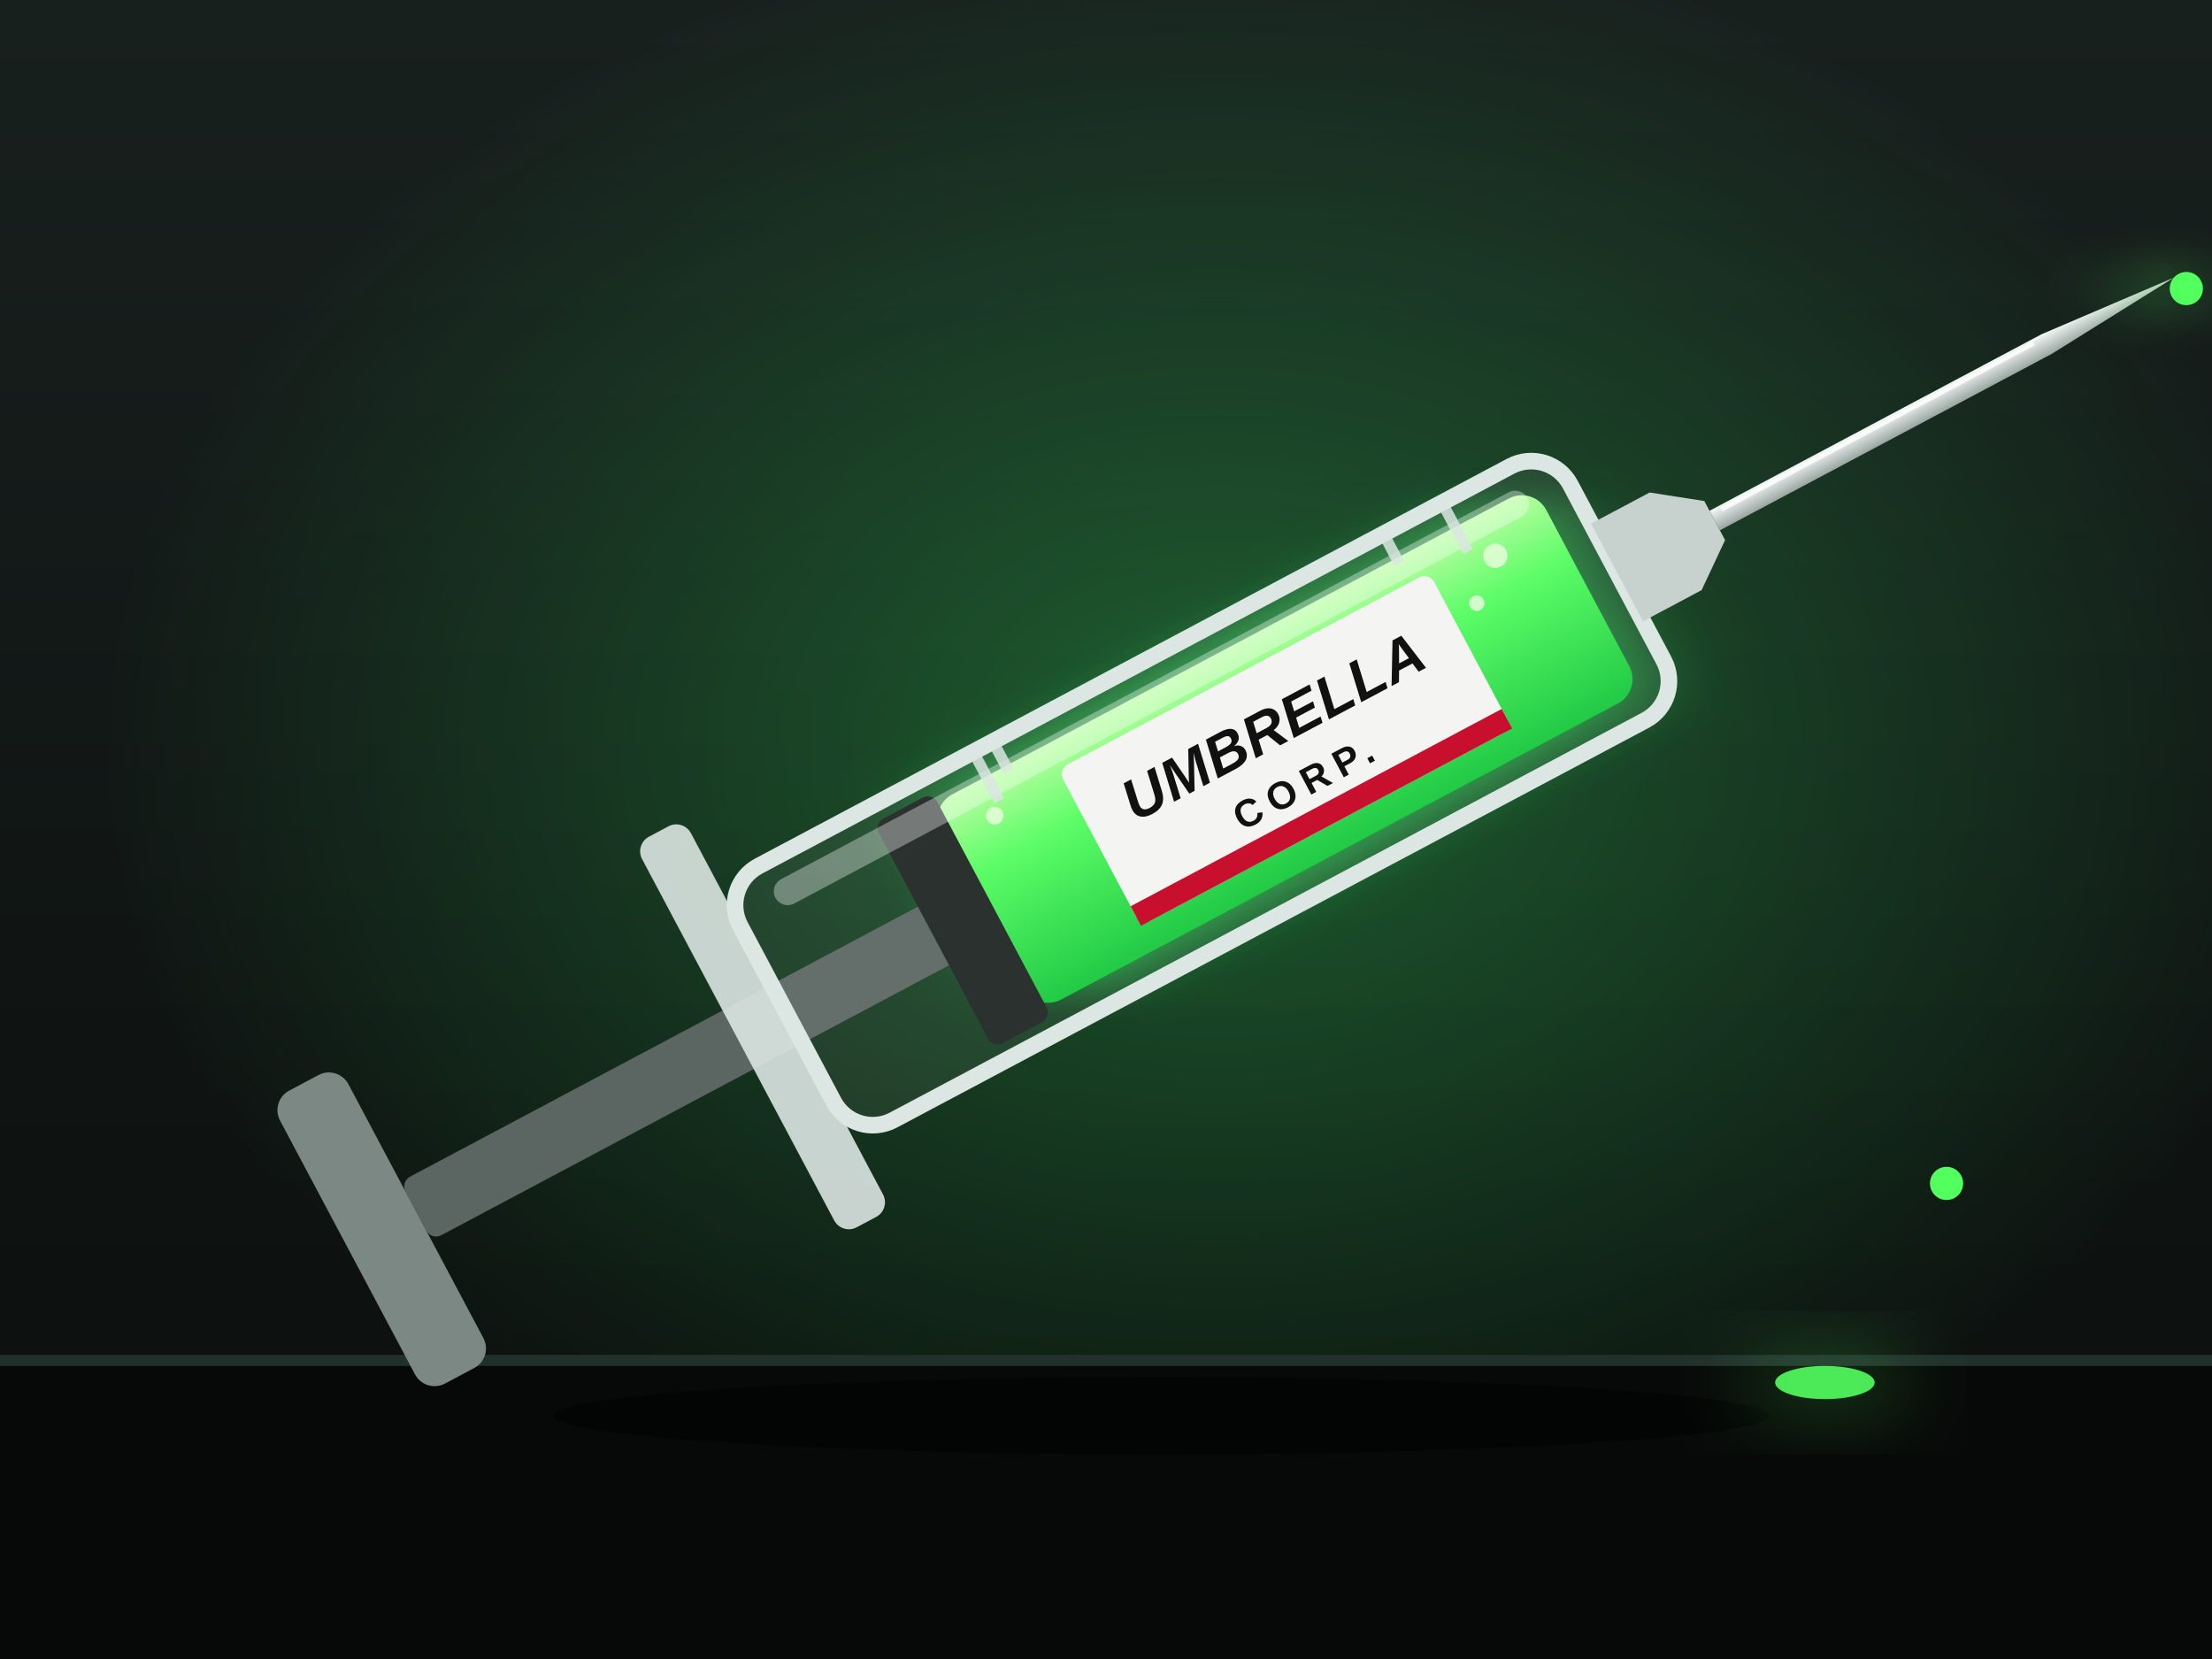
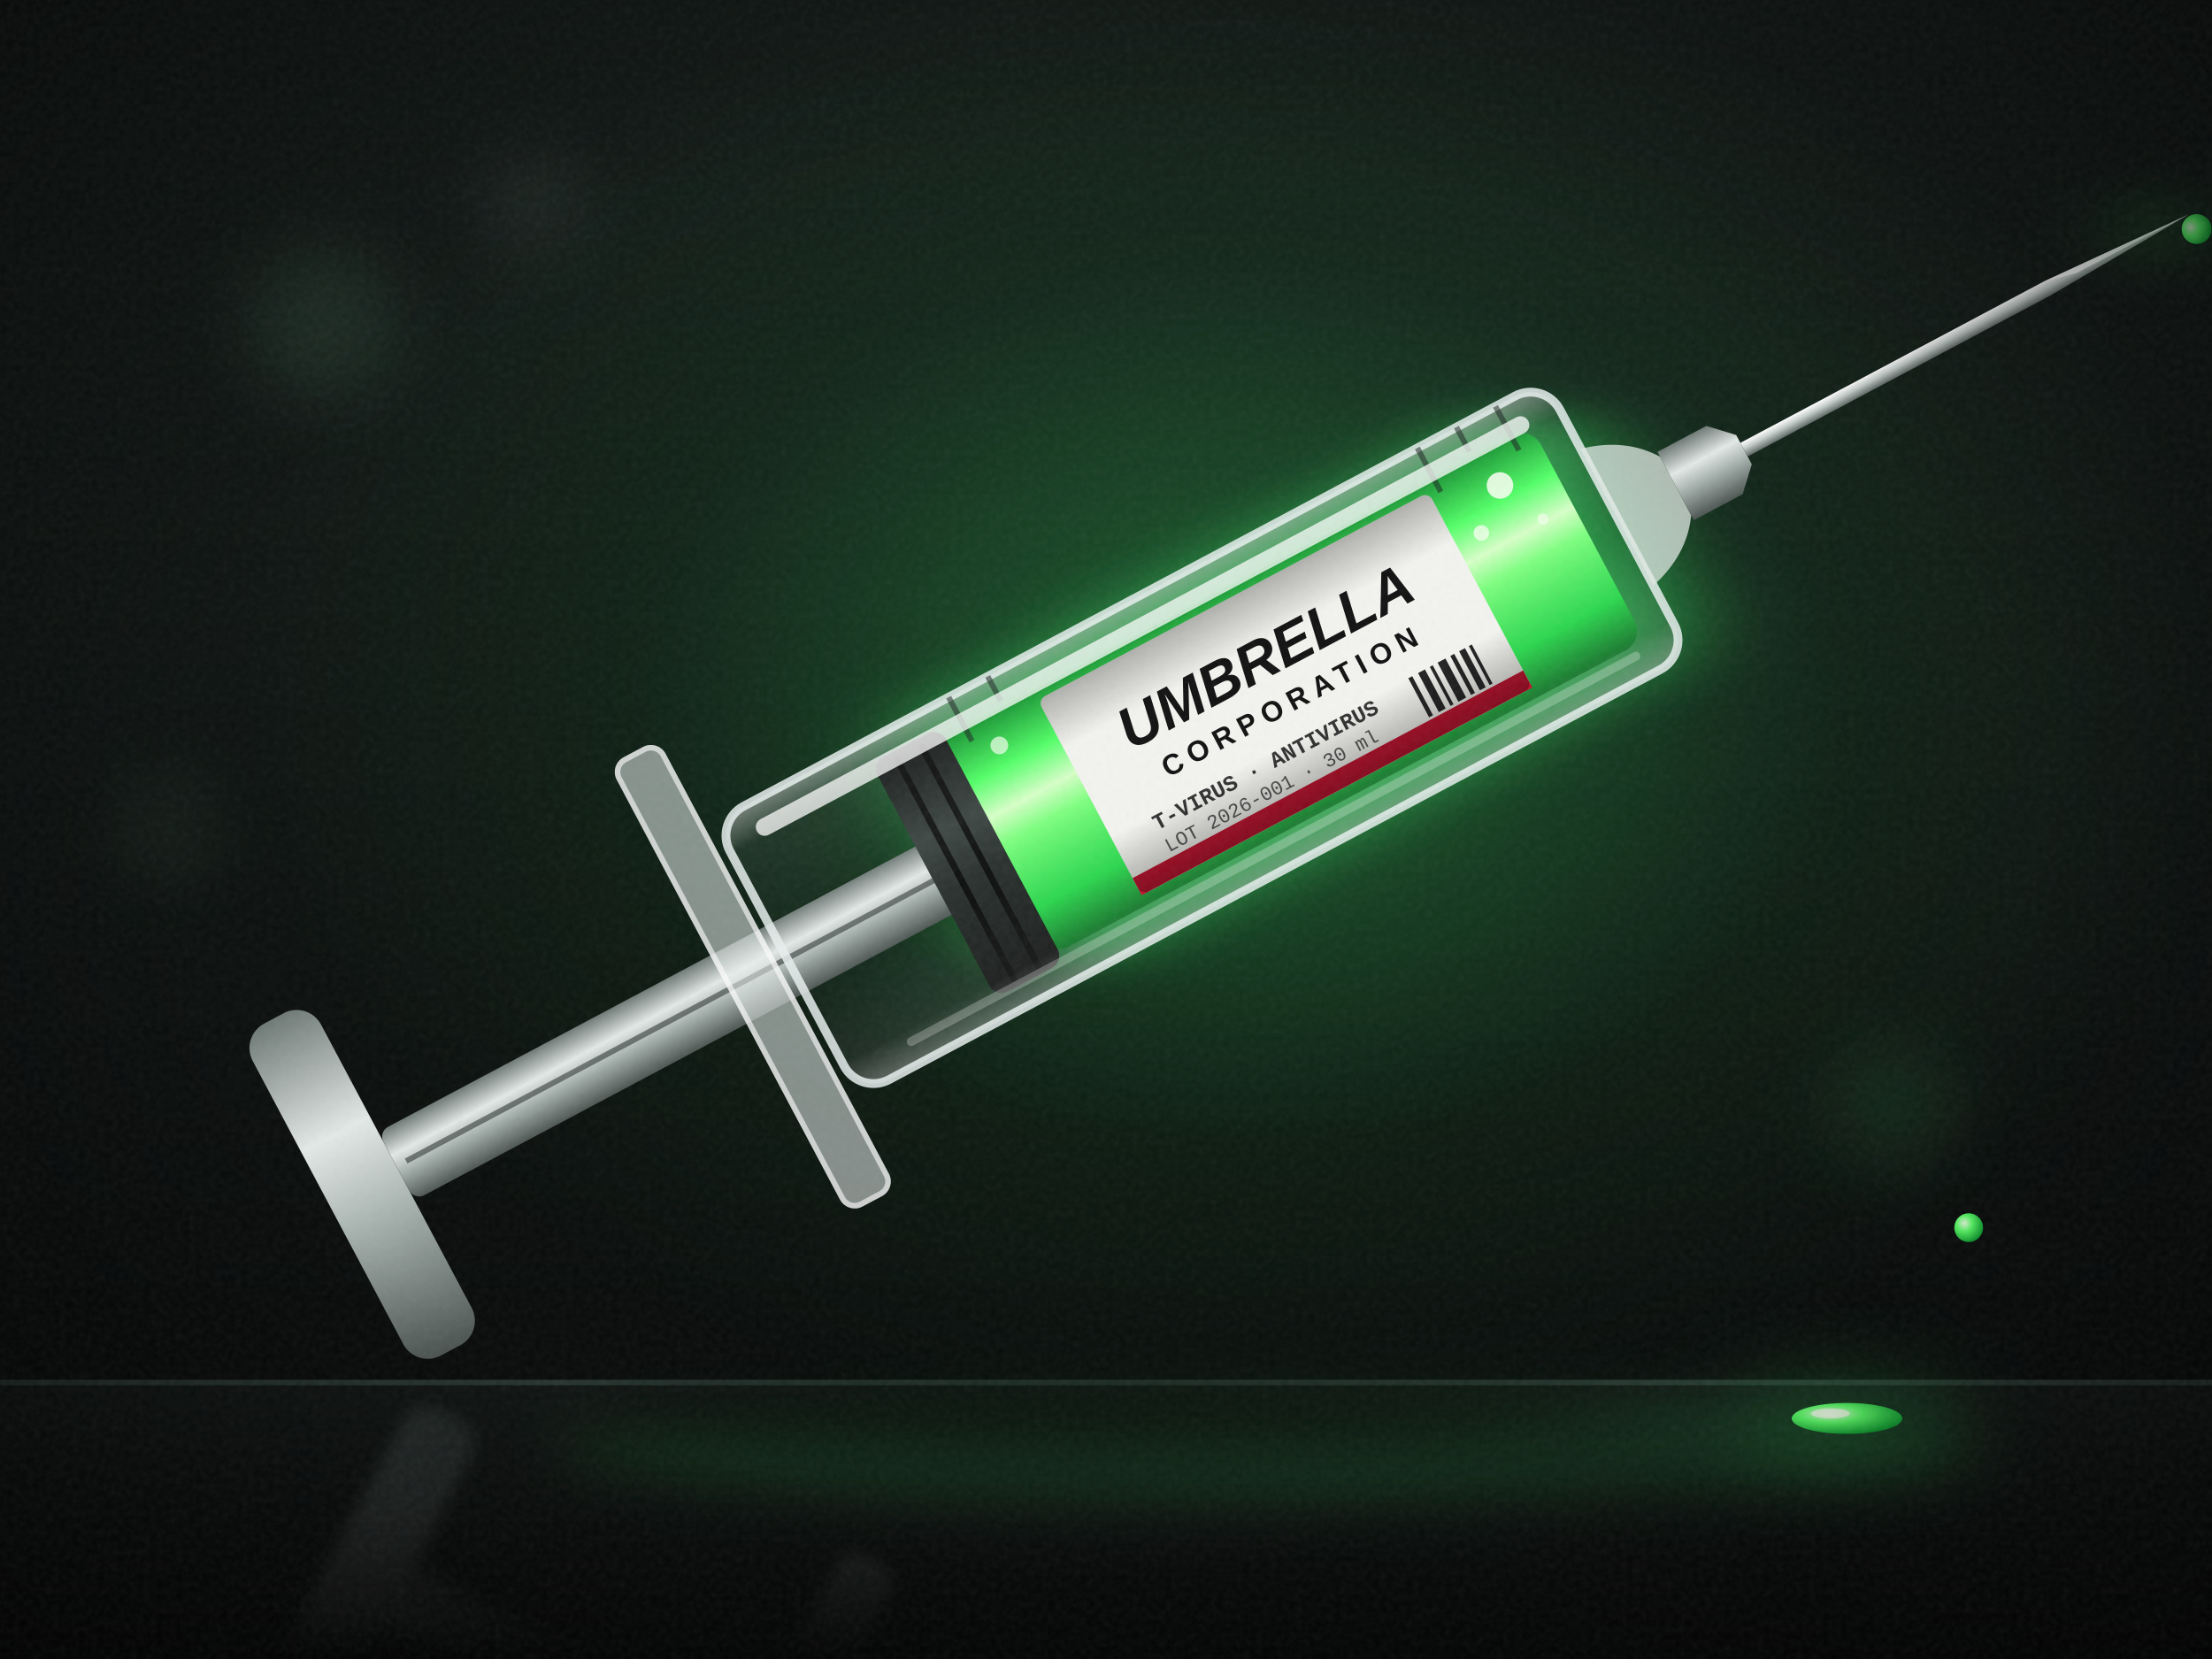
<svg xmlns="http://www.w3.org/2000/svg" viewBox="0 0 400 300">
  <defs>
    <linearGradient id="fond" x1="0" y1="0" x2="0" y2="1">
-       <stop offset="0" stop-color="#18201E" />
-       <stop offset="1" stop-color="#0A0D0C" />
+       <stop offset="0" stop-color="#121A17" />
+       <stop offset=".8" stop-color="#070A09" />
    </linearGradient>
-     <radialGradient id="lueur" cx=".55" cy=".45" r=".5">
-       <stop offset="0" stop-color="#39FF6A" stop-opacity=".30" />
-       <stop offset="1" stop-color="#39FF6A" stop-opacity="0" />
+     <radialGradient id="lumiere" cx=".56" cy=".42" r=".45">
+       <stop offset="0" stop-color="#3DFF6E" stop-opacity=".32" />
+       <stop offset=".6" stop-color="#3DFF6E" stop-opacity=".06" />
+       <stop offset="1" stop-color="#3DFF6E" stop-opacity="0" />
    </radialGradient>
+     <linearGradient id="sol" x1="0" y1="0" x2="0" y2="1">
+       <stop offset="0" stop-color="#0E1311" />
+       <stop offset="1" stop-color="#030404" />
+     </linearGradient>
+     <radialGradient id="vignette" cx=".5" cy=".5" r=".75">
+       <stop offset=".55" stop-color="#000" stop-opacity="0" />
+       <stop offset="1" stop-color="#000" stop-opacity=".75" />
+     </radialGradient>
+     <linearGradient id="reflet-fondu" gradientUnits="userSpaceOnUse" x1="0" y1="250" x2="0" y2="300">
+       <stop offset="0" stop-color="#fff" stop-opacity=".32" />
+       <stop offset="1" stop-color="#fff" stop-opacity="0" />
+     </linearGradient>
+     <mask id="masque-reflet" maskUnits="userSpaceOnUse" x="0" y="250" width="400" height="50">
+       <rect x="0" y="250" width="400" height="50" fill="url(#reflet-fondu)" />
+     </mask>
    <linearGradient id="liquide" x1="0" y1="0" x2="0" y2="1">
-       <stop offset="0" stop-color="#B8FF9E" />
-       <stop offset=".35" stop-color="#52FF5E" />
-       <stop offset="1" stop-color="#14C83A" />
+       <stop offset="0" stop-color="#0B8F28" />
+       <stop offset=".22" stop-color="#4DFF63" />
+       <stop offset=".38" stop-color="#D6FFC7" />
+       <stop offset=".5" stop-color="#7DFF7F" />
+       <stop offset=".8" stop-color="#22D446" />
+       <stop offset="1" stop-color="#066B1D" />
+     </linearGradient>
+     <linearGradient id="verre" x1="0" y1="0" x2="0" y2="1">
+       <stop offset="0" stop-color="#FFFFFF" stop-opacity=".42" />
+       <stop offset=".12" stop-color="#FFFFFF" stop-opacity=".06" />
+       <stop offset=".55" stop-color="#FFFFFF" stop-opacity="0" />
+       <stop offset=".88" stop-color="#FFFFFF" stop-opacity=".08" />
+       <stop offset="1" stop-color="#FFFFFF" stop-opacity=".34" />
+     </linearGradient>
+     <linearGradient id="plastique" x1="0" y1="0" x2="0" y2="1">
+       <stop offset="0" stop-color="#6E7975" />
+       <stop offset=".35" stop-color="#E3E9E7" />
+       <stop offset=".6" stop-color="#A8B3AF" />
+       <stop offset="1" stop-color="#4C5552" />
+     </linearGradient>
+     <linearGradient id="caoutchouc" x1="0" y1="0" x2="0" y2="1">
+       <stop offset="0" stop-color="#0C0F0E" />
+       <stop offset=".35" stop-color="#3A4441" />
+       <stop offset="1" stop-color="#070908" />
+     </linearGradient>
+     <linearGradient id="etiquette-ombre" x1="0" y1="0" x2="0" y2="1">
+       <stop offset="0" stop-color="#000" stop-opacity=".28" />
+       <stop offset=".25" stop-color="#000" stop-opacity="0" />
+       <stop offset=".7" stop-color="#000" stop-opacity="0" />
+       <stop offset="1" stop-color="#000" stop-opacity=".35" />
    </linearGradient>
    <linearGradient id="acier" x1="0" y1="0" x2="0" y2="1">
-       <stop offset="0" stop-color="#F4F8F7" />
-       <stop offset="1" stop-color="#9AA6A2" />
+       <stop offset="0" stop-color="#FFFFFF" />
+       <stop offset=".45" stop-color="#C3CCC9" />
+       <stop offset="1" stop-color="#5E6865" />
    </linearGradient>
-     <filter id="halo" x="-30%" y="-80%" width="160%" height="260%">
-       <feGaussianBlur stdDeviation="7" />
+     <radialGradient id="goutte" cx=".35" cy=".35" r=".7">
+       <stop offset="0" stop-color="#E8FFE0" />
+       <stop offset=".4" stop-color="#5BFF68" />
+       <stop offset="1" stop-color="#0A9A2C" />
+     </radialGradient>
+     <filter id="halo" x="-40%" y="-120%" width="180%" height="340%">
+       <feGaussianBlur stdDeviation="8" />
    </filter>
+     <filter id="flou-doux" x="-10%" y="-10%" width="120%" height="120%">
+       <feGaussianBlur stdDeviation="1.4" />
+     </filter>
+     <filter id="ombre" x="-30%" y="-200%" width="160%" height="500%">
+       <feGaussianBlur stdDeviation="5" />
+     </filter>
+     <filter id="bokeh" x="-50%" y="-50%" width="200%" height="200%">
+       <feGaussianBlur stdDeviation="6" />
+     </filter>
+     <filter id="grain" x="0" y="0" width="100%" height="100%">
+       <feTurbulence type="fractalNoise" baseFrequency=".85" numOctaves="2" stitchTiles="stitch" />
+       <feColorMatrix type="saturate" values="0" />
+     </filter>
+     <g id="seringue" transform="rotate(-28 205 140)">
+       <rect x="172" y="114" width="132" height="52" rx="10" fill="#3DFF6E" opacity=".6" filter="url(#halo)" />
+       <rect x="40" y="106" width="14" height="68" rx="5" fill="url(#plastique)" />
+       <rect x="54" y="133" width="116" height="14" rx="2" fill="url(#plastique)" />
+       <line x1="56" y1="140" x2="168" y2="140" stroke="#2F3735" stroke-width="1" opacity=".6" />
+       <rect x="122" y="94" width="10" height="92" rx="3" fill="#E9F0EE" opacity=".55" />
+       <rect x="122.5" y="94.5" width="9" height="91" rx="2.5" fill="none" stroke="#FFFFFF" stroke-width="1" opacity=".6" />
+       <rect x="176" y="118" width="122" height="44" rx="4" fill="url(#liquide)" />
+       <g fill="#F2FFEC">
+         <circle cx="288" cy="125" r="2.4" opacity=".9" />
+         <circle cx="281" cy="131" r="1.4" opacity=".8" />
+         <circle cx="292" cy="134" r="1" opacity=".7" />
+         <circle cx="186" cy="124" r="1.6" opacity=".7" />
+       </g>
+       <rect x="164" y="116" width="14" height="48" rx="2.5" fill="url(#caoutchouc)" />
+       <line x1="168.5" y1="117" x2="168.5" y2="163" stroke="#000" stroke-width="1.2" opacity=".7" />
+       <line x1="173.5" y1="117" x2="173.5" y2="163" stroke="#000" stroke-width="1.2" opacity=".7" />
+       <rect x="134" y="112" width="170" height="56" rx="6" fill="url(#verre)" />
+       <rect x="134" y="112" width="170" height="56" rx="6" fill="none" stroke="#E8F0EE" stroke-width="1.6" opacity=".85" />
+       <g stroke="#1D2523" stroke-width="1" opacity=".55">
+         <line x1="182" y1="112" x2="182" y2="121" />
+         <line x1="190" y1="112" x2="190" y2="117" />
+         <line x1="278" y1="112" x2="278" y2="121" />
+         <line x1="286" y1="112" x2="286" y2="117" />
+         <line x1="294" y1="112" x2="294" y2="121" />
+       </g>
+       <rect x="196" y="120" width="80" height="40" rx="1.5" fill="#F3F3EF" />
+       <text x="236" y="136" text-anchor="middle" font-family="'Arial Black', 'Helvetica Neue', Arial, sans-serif" font-size="10.5" font-weight="900" font-style="italic" textLength="64" lengthAdjust="spacingAndGlyphs" fill="#111">UMBRELLA</text>
+       <text x="236" y="143.5" text-anchor="middle" font-family="Arial, 'Helvetica Neue', sans-serif" font-size="5.2" font-weight="700" letter-spacing="1.3" fill="#111">CORPORATION</text>
+       <text x="204" y="151" font-family="'Courier New', monospace" font-size="4" font-weight="700" fill="#333">T-VIRUS · ANTIVIRUS</text>
+       <text x="204" y="155.5" font-family="'Courier New', monospace" font-size="3.6" fill="#555">LOT 2026-001 · 30 ml</text>
+       <g fill="#222">
+         <rect x="257" y="148" width=".8" height="8" />
+         <rect x="259" y="148" width="1.4" height="8" />
+         <rect x="261.4" y="148" width=".6" height="8" />
+         <rect x="263" y="148" width="1.6" height="8" />
+         <rect x="265.6" y="148" width=".8" height="8" />
+         <rect x="267.4" y="148" width="1.2" height="8" />
+         <rect x="269.4" y="148" width=".6" height="8" />
+       </g>
+       <rect x="196" y="156.5" width="80" height="3.5" fill="#C8102E" />
+       <rect x="196" y="120" width="80" height="40" rx="1.5" fill="url(#etiquette-ombre)" />
+       <rect x="140" y="115.5" width="158" height="3.2" rx="1.6" fill="#FFFFFF" opacity=".75" />
+       <rect x="146" y="163" width="150" height="1.6" rx=".8" fill="#FFFFFF" opacity=".25" />
+       <path d="M304 126 Q312 128 316 134 V146 Q312 152 304 154 Z" fill="#E1E9E6" opacity=".75" />
+       <path d="M316 133 H326 L330 137 V143 L326 147 H316 Z" fill="url(#plastique)" />
+       <polygon points="330,138.6 392,138.6 421,140.2 392,141.4 330,141.4" fill="url(#acier)" />
+       <polygon points="392,138.6 421,140.2 398,140" fill="#FFFFFF" opacity=".9" />
+       <circle cx="421" cy="143.2" r="2.7" fill="url(#goutte)" />
+       <circle cx="421" cy="143.2" r="8" fill="#3DFF6E" opacity=".35" filter="url(#halo)" />
+     </g>
  </defs>
  <rect width="400" height="300" fill="url(#fond)" />
-   <rect width="400" height="300" fill="url(#lueur)" />
-   <rect y="246" width="400" height="54" fill="#070908" />
-   <line x1="0" y1="246" x2="400" y2="246" stroke="#22302C" stroke-width="2" />
-   <ellipse cx="210" cy="256" rx="110" ry="7" fill="#000" opacity=".55" />
-   <g fill="#52FF5E">
-     <ellipse cx="330" cy="250" rx="9" ry="3" opacity=".9" />
-     <ellipse cx="330" cy="250" rx="16" ry="5" opacity=".25" filter="url(#halo)" />
-     <circle cx="352" cy="214" r="3" />
+   <g filter="url(#bokeh)">
+     <circle cx="58" cy="58" r="14" fill="#9FFFC0" opacity=".10" />
+     <circle cx="96" cy="36" r="8" fill="#FFFFFF" opacity=".08" />
+     <circle cx="342" cy="200" r="12" fill="#5CFF8A" opacity=".08" />
+     <circle cx="30" cy="150" r="9" fill="#9FFFC0" opacity=".06" />
  </g>
-   <g transform="rotate(-28 205 150)">
-     <rect x="176" y="128" width="122" height="44" rx="8" fill="#39FF6A" opacity=".55" filter="url(#halo)" />
-     <rect x="58" y="144" width="110" height="12" rx="2" fill="#5B6662" />
-     <rect x="44" y="120" width="14" height="60" rx="4" fill="#7C8884" />
-     <rect x="124" y="110" width="10" height="80" rx="3" fill="#DCE6E2" opacity=".9" />
-     <rect x="174" y="129" width="124" height="42" rx="5" fill="url(#liquide)" />
-     <g fill="#E6FFDA" opacity=".85">
-       <circle cx="286" cy="137" r="2.2" />
-       <circle cx="279" cy="143" r="1.4" />
-       <circle cx="184" cy="136" r="1.6" />
-     </g>
-     <rect x="164" y="127" width="12" height="46" rx="2" fill="#1E2422" />
-     <rect x="134" y="124" width="170" height="52" rx="8" fill="#DCE6E2" opacity=".07" />
-     <rect x="134" y="124" width="170" height="52" rx="8" fill="none" stroke="#DCE6E2" stroke-width="3" />
-     <rect x="142" y="128" width="154" height="5" rx="2.5" fill="#FFFFFF" opacity=".35" />
-     <g stroke="#DCE6E2" stroke-width="2" opacity=".85">
-       <line x1="186" y1="124" x2="186" y2="134" />
-       <line x1="190" y1="124" x2="190" y2="130" />
-       <line x1="282" y1="124" x2="282" y2="134" />
-       <line x1="270" y1="124" x2="270" y2="130" />
-     </g>
-     <rect x="198" y="134" width="76" height="32" rx="2" fill="#F4F4F2" />
-     <text x="236" y="149" text-anchor="middle" font-family="'Arial Black', 'Helvetica Neue', Arial, sans-serif" font-size="10.5" font-weight="900" font-style="italic" letter-spacing=".2" textLength="66" lengthAdjust="spacingAndGlyphs" fill="#111">UMBRELLA</text>
-     <text x="236" y="159.5" text-anchor="middle" font-family="Arial, 'Helvetica Neue', sans-serif" font-size="7" font-weight="700" letter-spacing="1.6" fill="#111">CORP.</text>
-     <rect x="198" y="162" width="76" height="4" fill="#C8102E" />
-     <path d="M304 140 H316 L324 146 V154 L316 160 H304 Z" fill="#C7D2CE" />
-     <polygon points="324,148 392,148 418,150.2 392,152 324,152" fill="url(#acier)" />
-     <line x1="326" y1="148.8" x2="390" y2="148.8" stroke="#FFFFFF" stroke-width=".8" opacity=".8" />
-     <circle cx="419" cy="153" r="3" fill="#52FF5E" />
-     <circle cx="419" cy="153" r="7" fill="#52FF5E" opacity=".35" filter="url(#halo)" />
+   <rect width="400" height="300" fill="url(#lumiere)" />
+   <rect y="250" width="400" height="50" fill="url(#sol)" />
+   <line x1="0" y1="250" x2="400" y2="250" stroke="#25322E" stroke-width="1" />
+   <ellipse cx="230" cy="262" rx="130" ry="10" fill="#3DFF6E" opacity=".12" filter="url(#ombre)" />
+   <g mask="url(#masque-reflet)">
+     <use href="#seringue" transform="matrix(1 0 0 -1 0 500)" filter="url(#flou-doux)" />
  </g>
+   <ellipse cx="200" cy="256" rx="95" ry="5" fill="#000" opacity=".6" filter="url(#ombre)" />
+   <ellipse cx="334" cy="257" rx="22" ry="6" fill="#3DFF6E" opacity=".25" filter="url(#halo)" />
+   <ellipse cx="334" cy="256.5" rx="10" ry="2.8" fill="url(#goutte)" />
+   <ellipse cx="331" cy="255.6" rx="3.5" ry=".9" fill="#F2FFEC" opacity=".8" />
+   <circle cx="356" cy="222" r="2.6" fill="url(#goutte)" />
+   <use href="#seringue" />
+   <rect width="400" height="300" fill="url(#vignette)" />
+   <rect width="400" height="300" filter="url(#grain)" opacity=".07" />
</svg>
